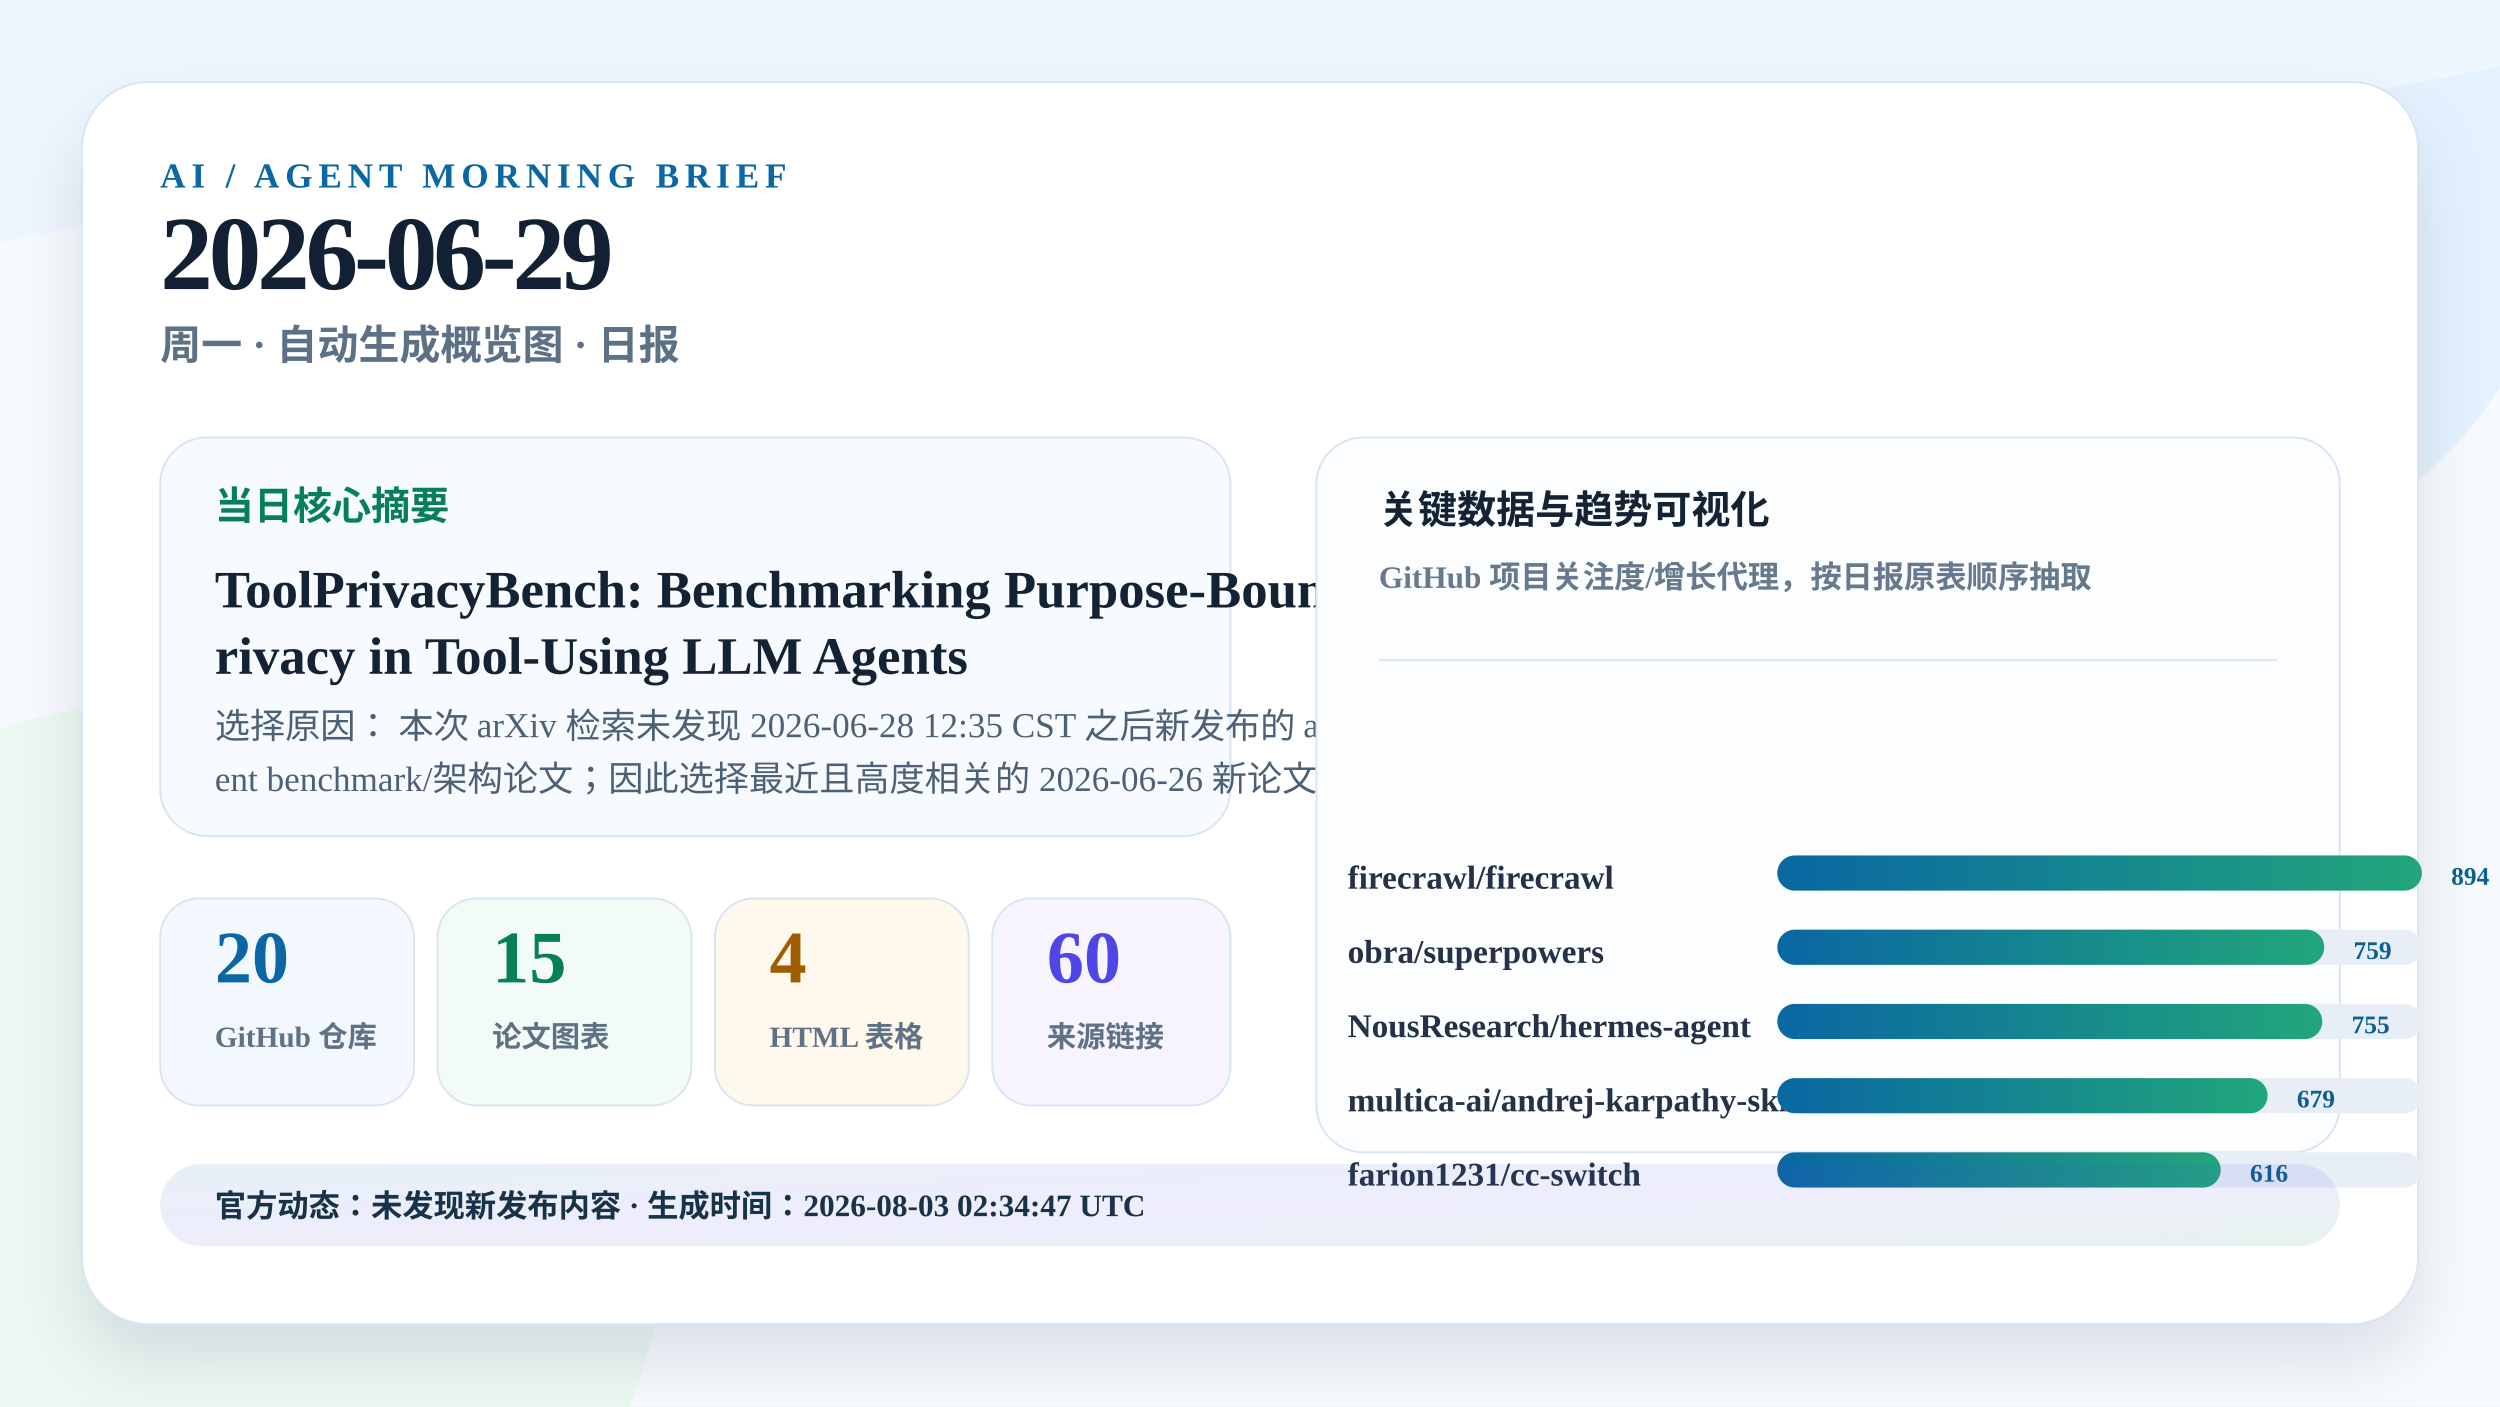
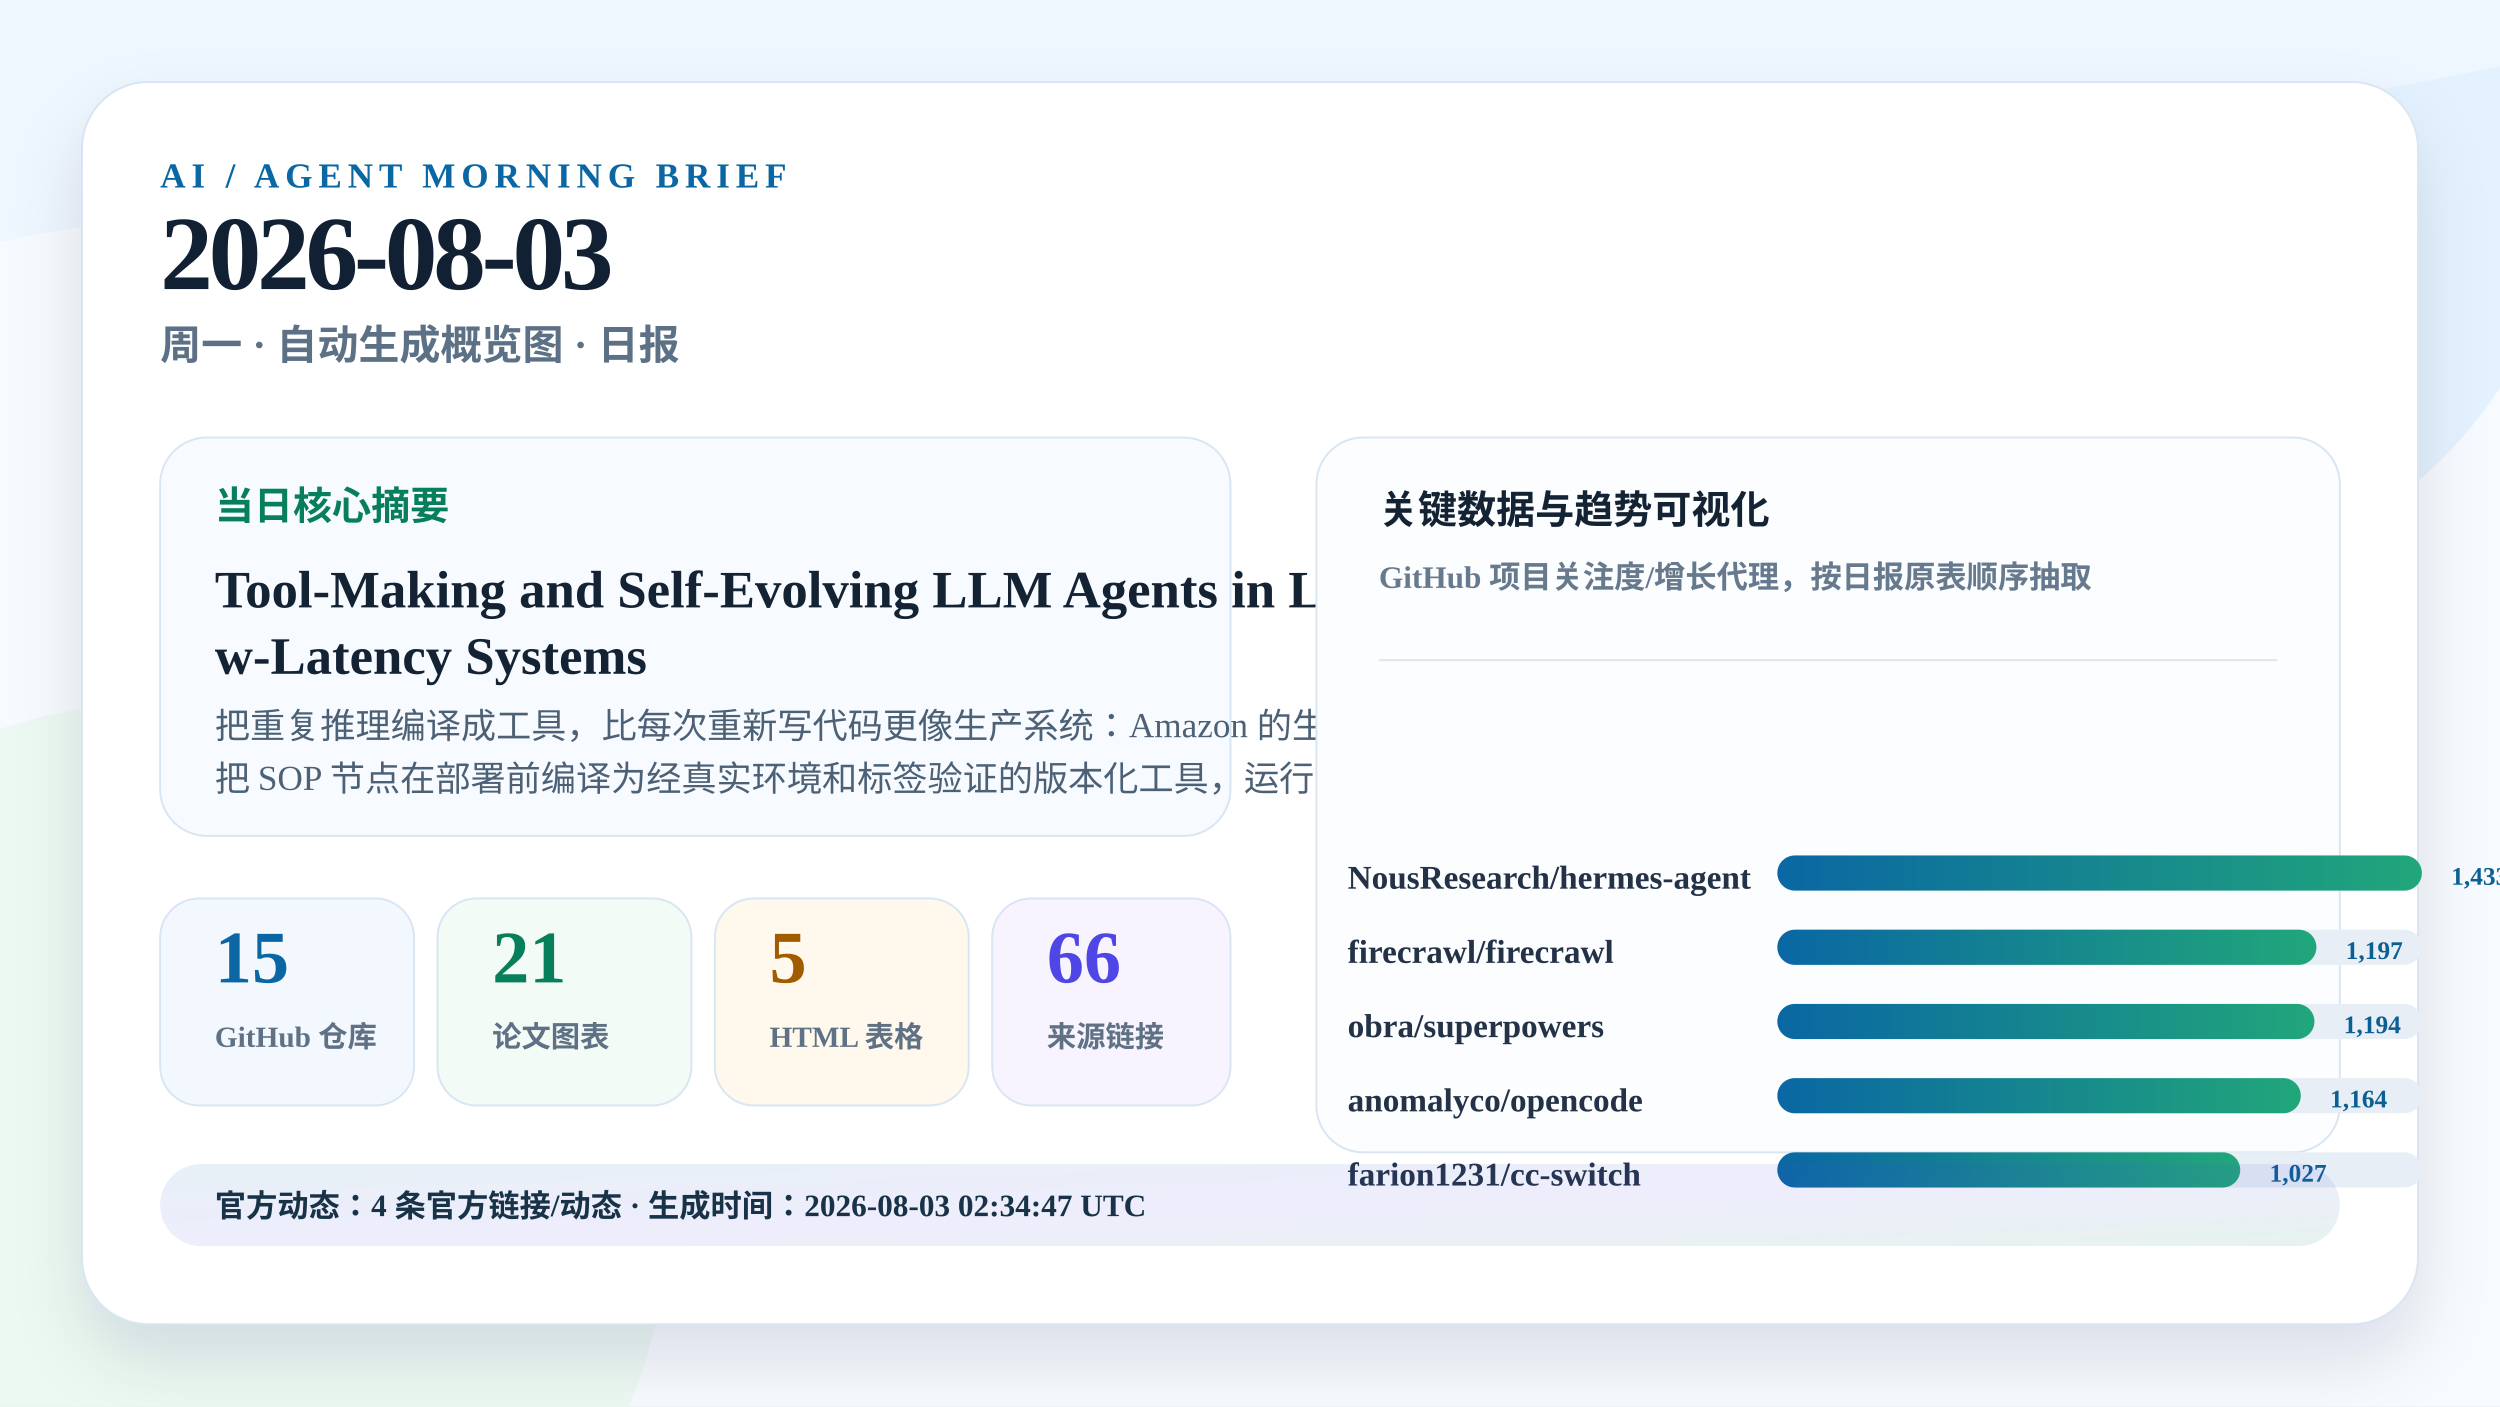
- <svg xmlns="http://www.w3.org/2000/svg" width="1280" height="720" viewBox="0 0 1280 720" role="img" aria-label="2026-06-29 AI Agent 晨间简报概览">
+ <svg xmlns="http://www.w3.org/2000/svg" width="1280" height="720" viewBox="0 0 1280 720" role="img" aria-label="2026-08-03 AI Agent 晨间简报概览">
  <defs>
    <linearGradient id="accent" x1="0" y1="0" x2="1" y2="1">
      <stop offset="0%" stop-color="#0a67a3" />
      <stop offset="52%" stop-color="#4f46e5" />
      <stop offset="100%" stop-color="#087f5b" />
    </linearGradient>
    <linearGradient id="barGradient" x1="0" y1="0" x2="1" y2="0">
      <stop offset="0%" stop-color="#0a67a3" />
      <stop offset="100%" stop-color="#21a67a" />
    </linearGradient>
    <filter id="shadow" x="-10%" y="-10%" width="120%" height="130%">
      <feDropShadow dx="0" dy="18" stdDeviation="18" flood-color="#102030" flood-opacity="0.12" />
    </filter>
  </defs>
  <rect width="1280" height="720" fill="#f7faff" />
  <circle cx="1088" cy="72" r="230" fill="#dfefff" opacity="0.78" />
  <circle cx="82" cy="620" r="260" fill="#e7f8ef" opacity="0.72" />
  <path d="M0 124 C220 74 360 176 552 124 C790 60 980 96 1280 34 L1280 0 L0 0 Z" fill="#eef6ff" />
  <rect x="42" y="42" width="1196" height="636" rx="34" fill="white" filter="url(#shadow)" />
  <rect x="42" y="42" width="1196" height="636" rx="34" fill="none" stroke="#d8e5f2" />
  <text x="82" y="96" font-size="18" font-weight="800" letter-spacing="3" fill="#0a67a3">AI / AGENT MORNING BRIEF</text>
-   <text x="82" y="148" font-size="54" font-weight="850" letter-spacing="-2.2" fill="#122033">2026-06-29</text>
+   <text x="82" y="148" font-size="54" font-weight="850" letter-spacing="-2.2" fill="#122033">2026-08-03</text>
  <text x="82" y="184" font-size="21" font-weight="650" fill="#5d7186">周一 · 自动生成概览图 · 日报</text>
  <rect x="82" y="224" width="548" height="204" rx="24" fill="#f7fbff" stroke="#d8e5f2" />
  <text x="110" y="266" font-size="20" font-weight="800" fill="#087f5b">当日核心摘要</text>
-   <text x="110" y="311" font-size="27" font-weight="850" fill="#132334">ToolPrivacyBench: Benchmarking Purpose-Bound P</text>
-   <text x="110" y="345" font-size="27" font-weight="850" fill="#132334">rivacy in Tool-Using LLM Agents</text>
-   <text x="110" y="378" font-size="18" font-weight="500" fill="#4d6176">选择原因： 本次 arXiv 检索未发现 2026-06-28 12:35 CST 之后新发布的 ag</text>
-   <text x="110" y="405" font-size="18" font-weight="500" fill="#4d6176">ent benchmark/架构论文；因此选择最近且高度相关的 2026-06-26 新论文。To…</text>
+   <text x="110" y="311" font-size="27" font-weight="850" fill="#132334">Tool-Making and Self-Evolving LLM Agents in Lo</text>
+   <text x="110" y="345" font-size="27" font-weight="850" fill="#132334">w-Latency Systems</text>
+   <text x="110" y="378" font-size="18" font-weight="500" fill="#4d6176">把重复推理编译成工具，比每次重新写代码更像生产系统：Amazon 的生产研究</text>
+   <text x="110" y="405" font-size="18" font-weight="500" fill="#4d6176">把 SOP 节点在部署前编译为经真实环境和标签验证的版本化工具，运行时只在…</text>
  <g>
    <rect x="82" y="460" width="130" height="106" rx="20" fill="#f3f8ff" stroke="#d8e5f2" />
-     <text x="110" y="503" font-size="38" font-weight="850" fill="#0a67a3">20</text>
+     <text x="110" y="503" font-size="38" font-weight="850" fill="#0a67a3">15</text>
    <text x="110" y="536" font-size="15" font-weight="700" fill="#5f7184">GitHub 仓库</text>
    <rect x="224" y="460" width="130" height="106" rx="20" fill="#f3fbf6" stroke="#d8e5f2" />
-     <text x="252" y="503" font-size="38" font-weight="850" fill="#087f5b">15</text>
+     <text x="252" y="503" font-size="38" font-weight="850" fill="#087f5b">21</text>
    <text x="252" y="536" font-size="15" font-weight="700" fill="#5f7184">论文图表</text>
    <rect x="366" y="460" width="130" height="106" rx="20" fill="#fff8ed" stroke="#d8e5f2" />
-     <text x="394" y="503" font-size="38" font-weight="850" fill="#a15c00">4</text>
+     <text x="394" y="503" font-size="38" font-weight="850" fill="#a15c00">5</text>
    <text x="394" y="536" font-size="15" font-weight="700" fill="#5f7184">HTML 表格</text>
    <rect x="508" y="460" width="122" height="106" rx="20" fill="#f7f4ff" stroke="#d8e5f2" />
-     <text x="536" y="503" font-size="38" font-weight="850" fill="#4f46e5">60</text>
+     <text x="536" y="503" font-size="38" font-weight="850" fill="#4f46e5">66</text>
    <text x="536" y="536" font-size="15" font-weight="700" fill="#5f7184">来源链接</text>
  </g>
  <rect x="674" y="224" width="524" height="366" rx="24" fill="#fbfdff" stroke="#d8e5f2" />
  <text x="706" y="268" font-size="20" font-weight="850" fill="#132334">关键数据与趋势可视化</text>
  <text x="706" y="301" font-size="16" font-weight="600" fill="#66798d">GitHub 项目关注度/增长代理，按日报原表顺序抽取</text>
  <path d="M706 338 H1166" stroke="#dbe6f0" />
-   <text x="690" y="455" font-size="17" font-weight="650" fill="#233246">firecrawl/firecrawl</text>
+   <text x="690" y="455" font-size="17" font-weight="650" fill="#233246">NousResearch/hermes-agent</text>
  <rect x="910" y="438" width="330" height="18" rx="9" fill="#e8eef6" />
  <rect x="910" y="438" width="330" height="18" rx="9" fill="url(#barGradient)" />
-   <text x="1255" y="453" font-size="13" font-weight="700" fill="#0b5f91">894</text>
-   <text x="690" y="493" font-size="17" font-weight="650" fill="#233246">obra/superpowers</text>
+   <text x="1255" y="453" font-size="13" font-weight="700" fill="#0b5f91">1,433</text>
+   <text x="690" y="493" font-size="17" font-weight="650" fill="#233246">firecrawl/firecrawl</text>
  <rect x="910" y="476" width="330" height="18" rx="9" fill="#e8eef6" />
-   <rect x="910" y="476" width="280" height="18" rx="9" fill="url(#barGradient)" />
-   <text x="1205" y="491" font-size="13" font-weight="700" fill="#0b5f91">759</text>
-   <text x="690" y="531" font-size="17" font-weight="650" fill="#233246">NousResearch/hermes-agent</text>
+   <rect x="910" y="476" width="276" height="18" rx="9" fill="url(#barGradient)" />
+   <text x="1201" y="491" font-size="13" font-weight="700" fill="#0b5f91">1,197</text>
+   <text x="690" y="531" font-size="17" font-weight="650" fill="#233246">obra/superpowers</text>
  <rect x="910" y="514" width="330" height="18" rx="9" fill="#e8eef6" />
-   <rect x="910" y="514" width="279" height="18" rx="9" fill="url(#barGradient)" />
-   <text x="1204" y="529" font-size="13" font-weight="700" fill="#0b5f91">755</text>
-   <text x="690" y="569" font-size="17" font-weight="650" fill="#233246">multica-ai/andrej-karpathy-skills</text>
+   <rect x="910" y="514" width="275" height="18" rx="9" fill="url(#barGradient)" />
+   <text x="1200" y="529" font-size="13" font-weight="700" fill="#0b5f91">1,194</text>
+   <text x="690" y="569" font-size="17" font-weight="650" fill="#233246">anomalyco/opencode</text>
  <rect x="910" y="552" width="330" height="18" rx="9" fill="#e8eef6" />
-   <rect x="910" y="552" width="251" height="18" rx="9" fill="url(#barGradient)" />
-   <text x="1176" y="567" font-size="13" font-weight="700" fill="#0b5f91">679</text>
+   <rect x="910" y="552" width="268" height="18" rx="9" fill="url(#barGradient)" />
+   <text x="1193" y="567" font-size="13" font-weight="700" fill="#0b5f91">1,164</text>
  <text x="690" y="607" font-size="17" font-weight="650" fill="#233246">farion1231/cc-switch</text>
  <rect x="910" y="590" width="330" height="18" rx="9" fill="#e8eef6" />
-   <rect x="910" y="590" width="227" height="18" rx="9" fill="url(#barGradient)" />
-   <text x="1152" y="605" font-size="13" font-weight="700" fill="#0b5f91">616</text>
+   <rect x="910" y="590" width="237" height="18" rx="9" fill="url(#barGradient)" />
+   <text x="1162" y="605" font-size="13" font-weight="700" fill="#0b5f91">1,027</text>
  <rect x="82" y="596" width="1116" height="42" rx="21" fill="url(#accent)" opacity="0.10" />
-   <text x="110" y="623" font-size="16" font-weight="750" fill="#183247">官方动态：未发现新发布内容 · 生成时间：2026-08-03 02:34:47 UTC</text>
+   <text x="110" y="623" font-size="16" font-weight="750" fill="#183247">官方动态：4 条官方链接/动态 · 生成时间：2026-08-03 02:34:47 UTC</text>
</svg>
